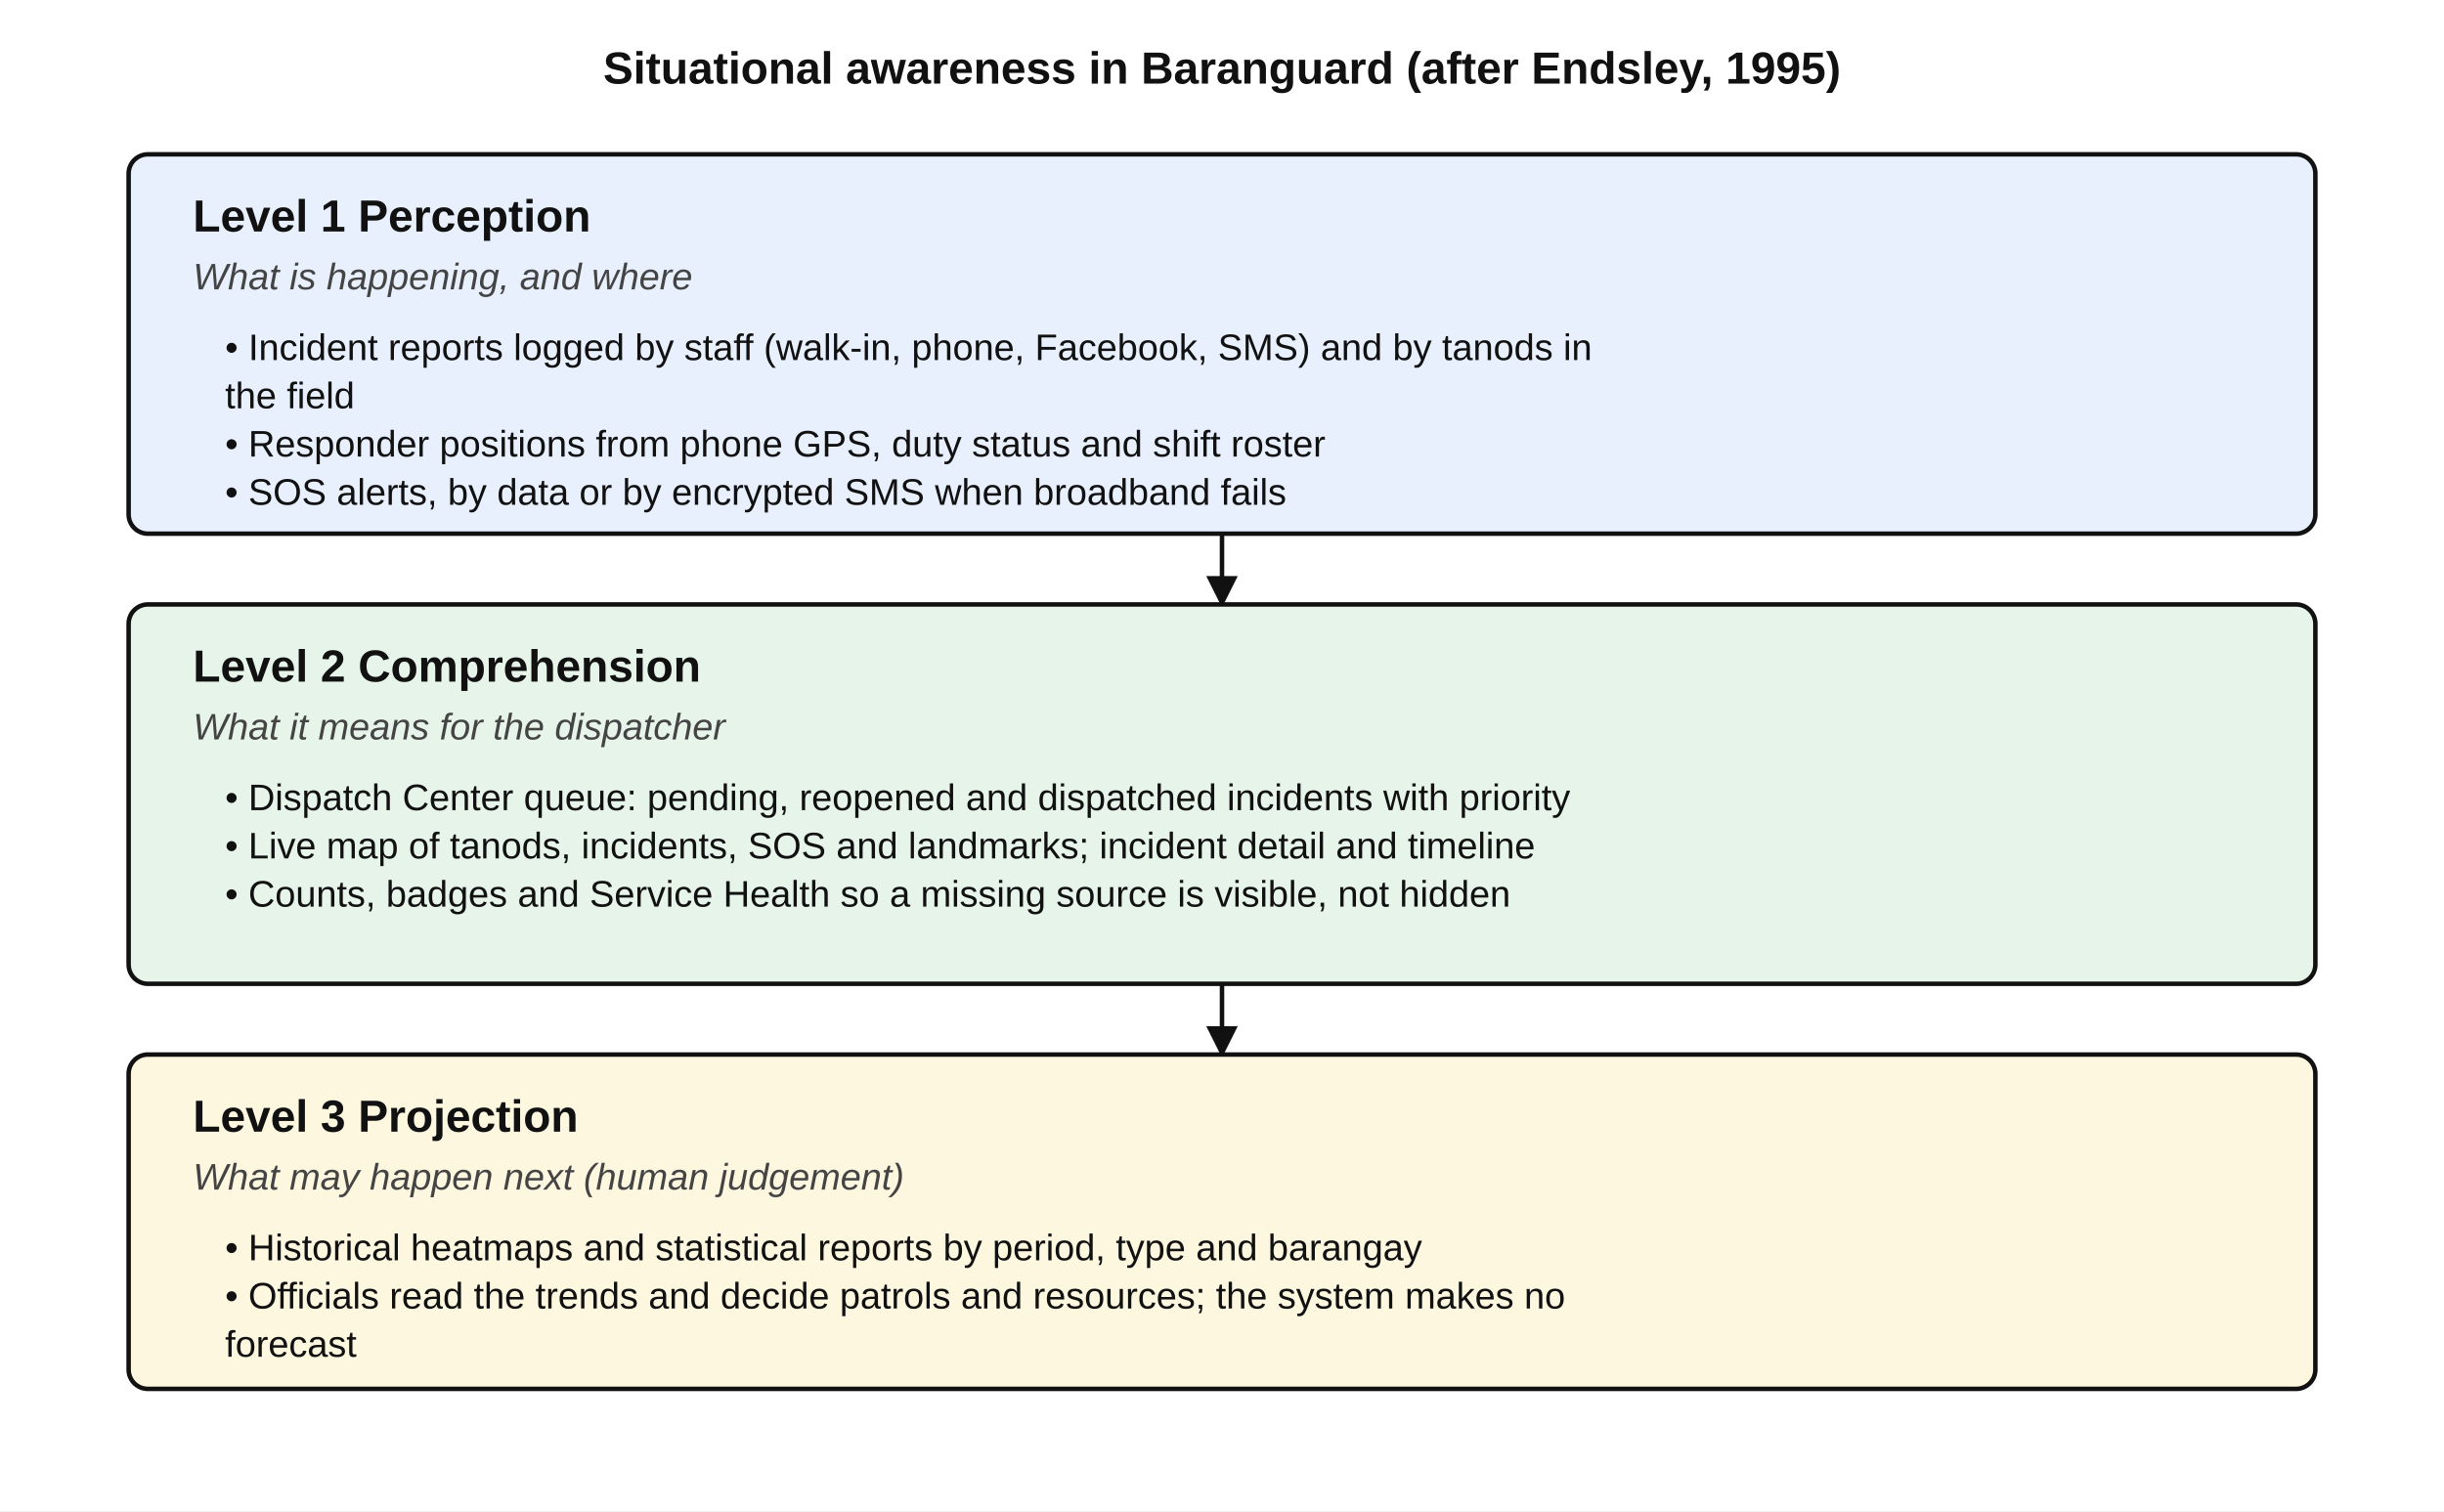
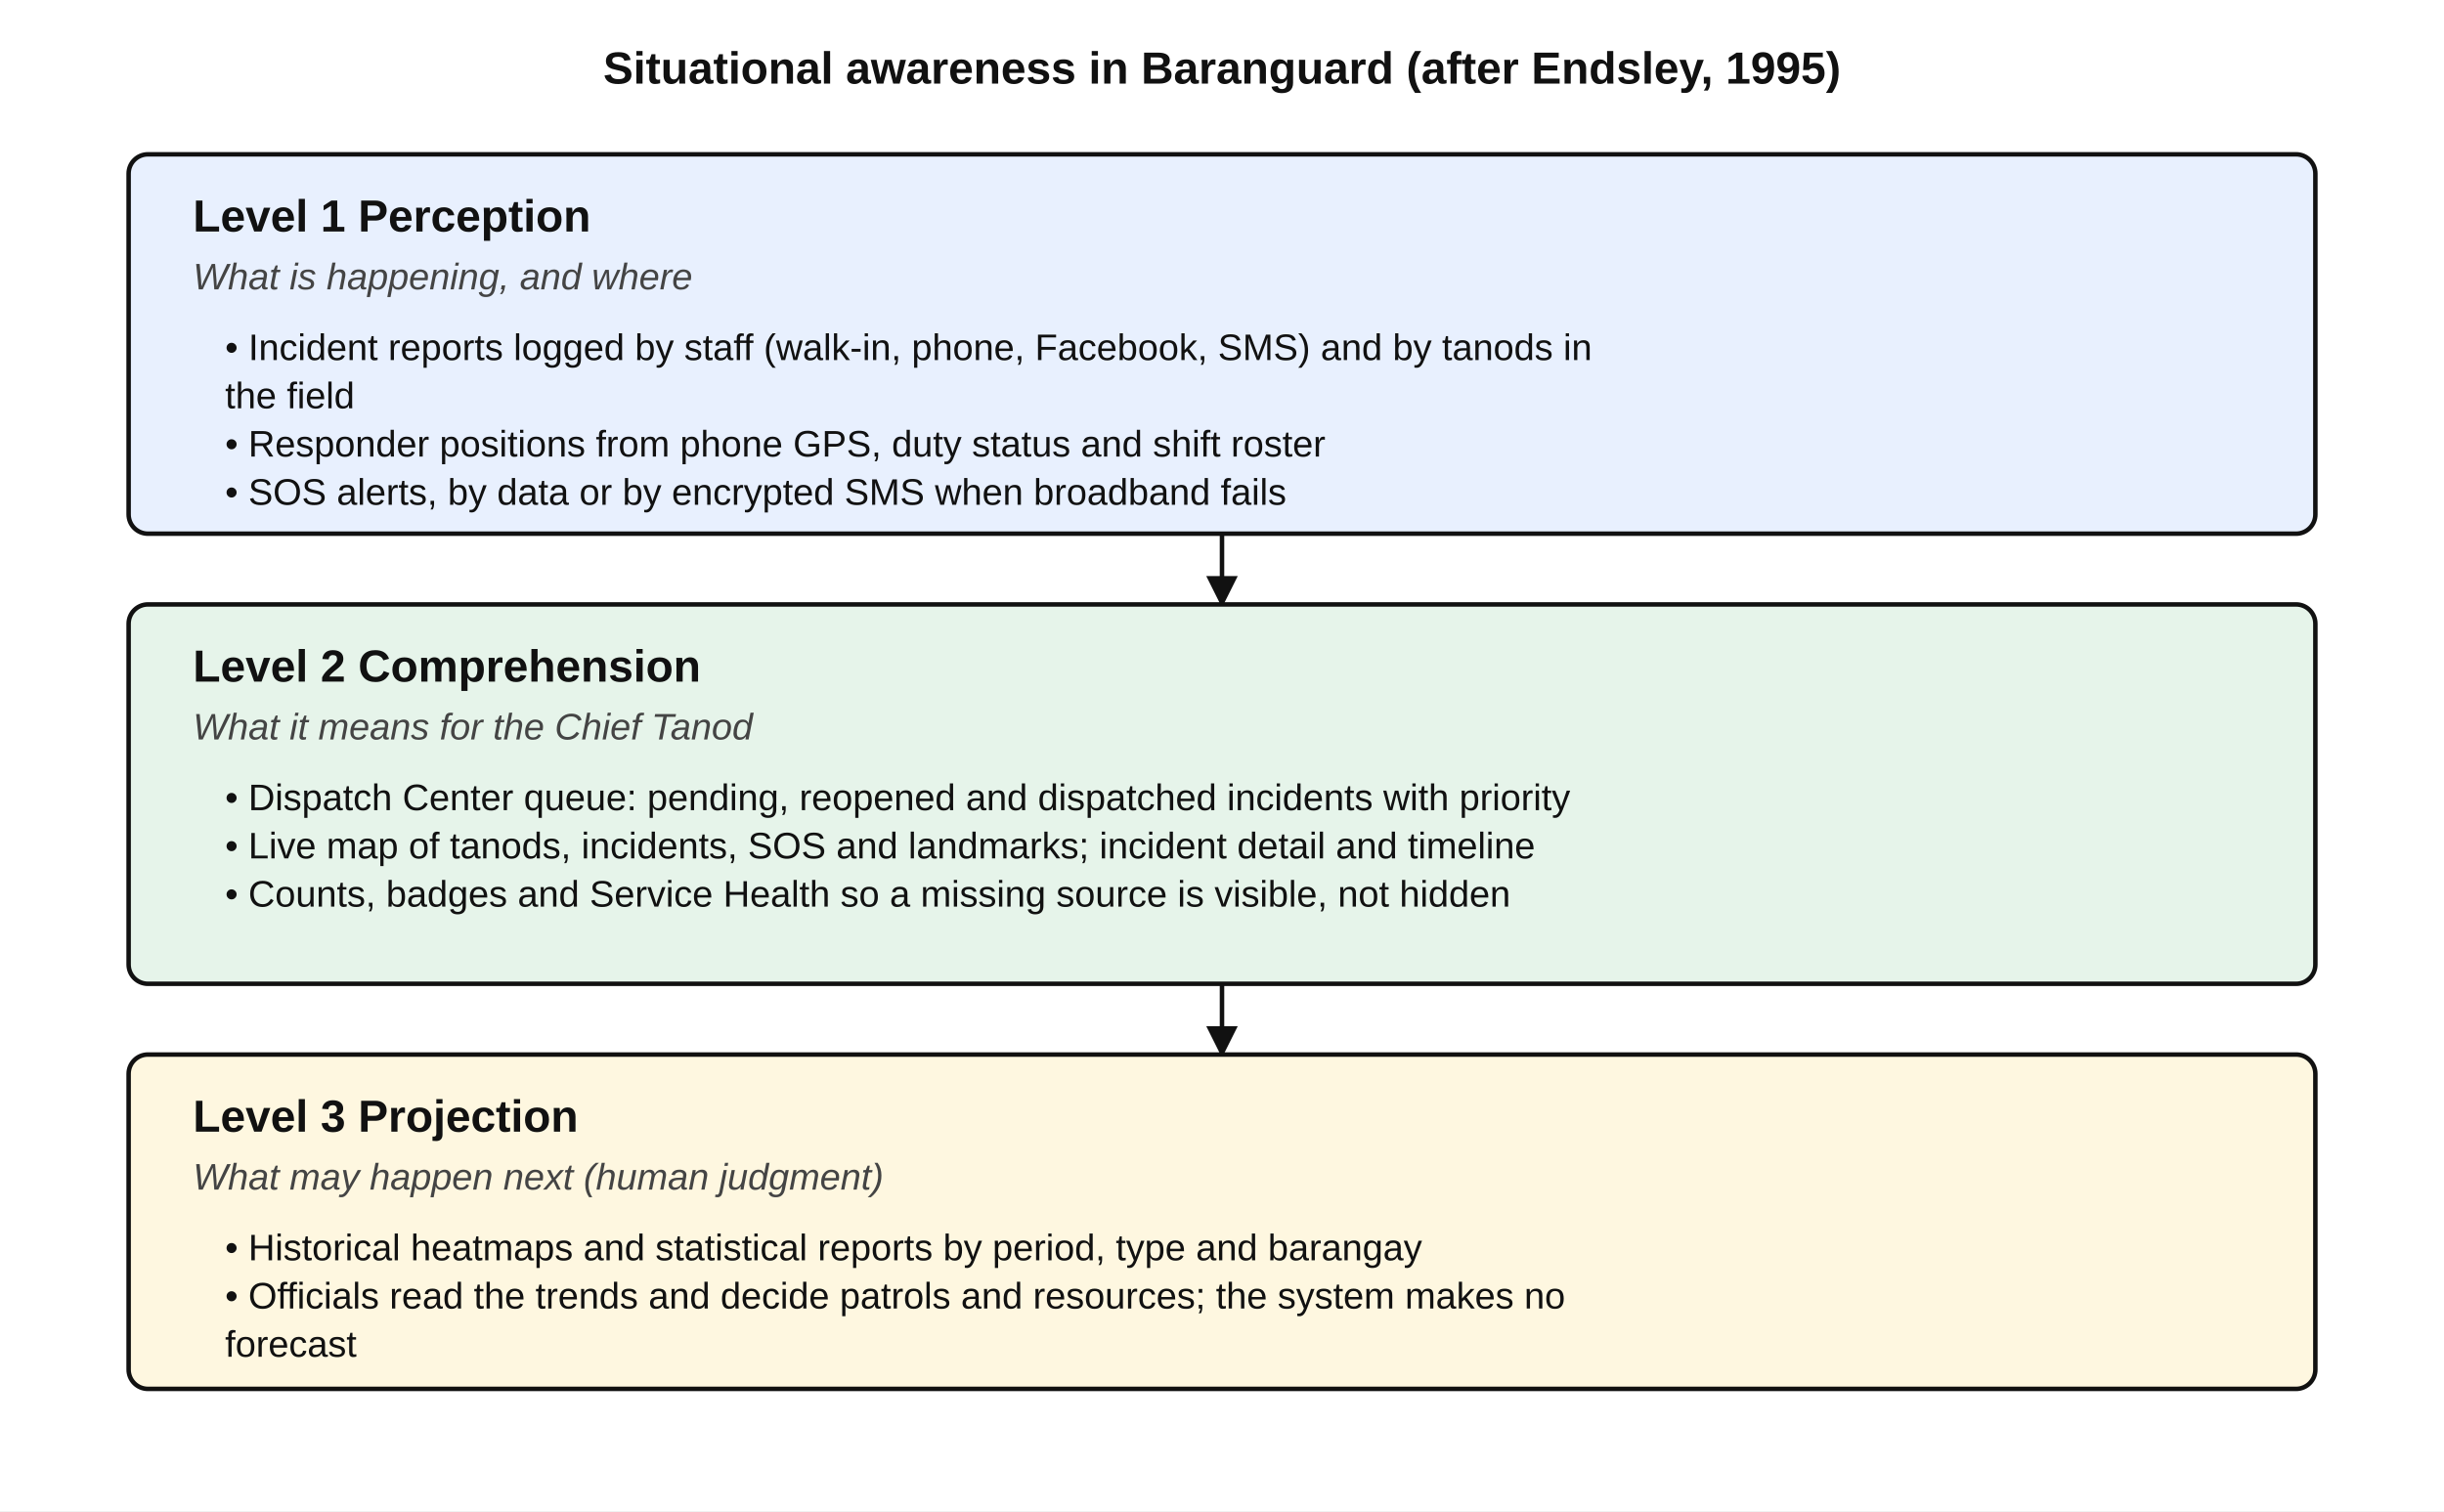
<svg xmlns="http://www.w3.org/2000/svg" viewBox="0 0 760 470" width="760" height="470" font-family="Arial, Helvetica, sans-serif">
  <defs>
    <marker id="ah" viewBox="0 0 10 10" refX="9" refY="5" markerWidth="7" markerHeight="7" orient="auto-start-reverse">
      <path d="M0,0 L10,5 L0,10 z" fill="#111" />
    </marker>
    <marker id="ahs" viewBox="0 0 10 10" refX="1" refY="5" markerWidth="7" markerHeight="7" orient="auto-start-reverse">
      <path d="M10,0 L0,5 L10,10 z" fill="#111" />
    </marker>
  </defs>
  <rect width="760" height="470" fill="#fff" />
  <text x="380" y="26" font-size="14" text-anchor="middle" font-weight="bold" fill="#111">Situational awareness in Baranguard (after Endsley, 1995)</text>
  <rect x="40" y="48" width="680" height="118" rx="6" fill="#e8f0fe" stroke="#111" stroke-width="1.4" />
  <text x="60" y="72" font-size="14" text-anchor="start" font-weight="bold" fill="#111">Level 1  Perception</text>
  <text x="60" y="90" font-size="11.5" text-anchor="start" font-weight="normal" fill="#444" font-style="italic">What is happening, and where</text>
  <text x="0" y="4.2" font-size="12" text-anchor="middle" font-weight="normal" fill="#111" />
  <text x="70" y="112" font-size="11.5" text-anchor="start" font-weight="normal" fill="#111">• Incident reports logged by staff (walk-in, phone, Facebook, SMS) and by tanods in</text>
  <text x="70" y="127" font-size="11.5" text-anchor="start" font-weight="normal" fill="#111">the field</text>
  <text x="0" y="4.2" font-size="12" text-anchor="middle" font-weight="normal" fill="#111" />
  <text x="70" y="142" font-size="11.5" text-anchor="start" font-weight="normal" fill="#111">• Responder positions from phone GPS, duty status and shift roster</text>
  <text x="0" y="4.2" font-size="12" text-anchor="middle" font-weight="normal" fill="#111" />
  <text x="70" y="157" font-size="11.5" text-anchor="start" font-weight="normal" fill="#111">• SOS alerts, by data or by encrypted SMS when broadband fails</text>
  <line x1="380" y1="166" x2="380" y2="188" stroke="#111" stroke-width="1.4" marker-end="url(#ah)" />
  <rect x="40" y="188" width="680" height="118" rx="6" fill="#e6f4ea" stroke="#111" stroke-width="1.4" />
  <text x="60" y="212" font-size="14" text-anchor="start" font-weight="bold" fill="#111">Level 2  Comprehension</text>
-   <text x="60" y="230" font-size="11.5" text-anchor="start" font-weight="normal" fill="#444" font-style="italic">What it means for the dispatcher</text>
+   <text x="60" y="230" font-size="11.5" text-anchor="start" font-weight="normal" fill="#444" font-style="italic">What it means for the Chief Tanod</text>
  <text x="0" y="4.2" font-size="12" text-anchor="middle" font-weight="normal" fill="#111" />
  <text x="70" y="252" font-size="11.5" text-anchor="start" font-weight="normal" fill="#111">• Dispatch Center queue: pending, reopened and dispatched incidents with priority</text>
  <text x="0" y="4.2" font-size="12" text-anchor="middle" font-weight="normal" fill="#111" />
  <text x="70" y="267" font-size="11.5" text-anchor="start" font-weight="normal" fill="#111">• Live map of tanods, incidents, SOS and landmarks; incident detail and timeline</text>
  <text x="0" y="4.2" font-size="12" text-anchor="middle" font-weight="normal" fill="#111" />
  <text x="70" y="282" font-size="11.5" text-anchor="start" font-weight="normal" fill="#111">• Counts, badges and Service Health so a missing source is visible, not hidden</text>
  <line x1="380" y1="306" x2="380" y2="328" stroke="#111" stroke-width="1.4" marker-end="url(#ah)" />
  <rect x="40" y="328" width="680" height="104" rx="6" fill="#fef7e0" stroke="#111" stroke-width="1.4" />
  <text x="60" y="352" font-size="14" text-anchor="start" font-weight="bold" fill="#111">Level 3  Projection</text>
-   <text x="60" y="370" font-size="11.5" text-anchor="start" font-weight="normal" fill="#444" font-style="italic">What may happen next (human judgement)</text>
+   <text x="60" y="370" font-size="11.5" text-anchor="start" font-weight="normal" fill="#444" font-style="italic">What may happen next (human judgment)</text>
  <text x="0" y="4.2" font-size="12" text-anchor="middle" font-weight="normal" fill="#111" />
  <text x="70" y="392" font-size="11.5" text-anchor="start" font-weight="normal" fill="#111">• Historical heatmaps and statistical reports by period, type and barangay</text>
  <text x="0" y="4.2" font-size="12" text-anchor="middle" font-weight="normal" fill="#111" />
  <text x="70" y="407" font-size="11.5" text-anchor="start" font-weight="normal" fill="#111">• Officials read the trends and decide patrols and resources; the system makes no</text>
  <text x="70" y="422" font-size="11.5" text-anchor="start" font-weight="normal" fill="#111">forecast</text>
</svg>
